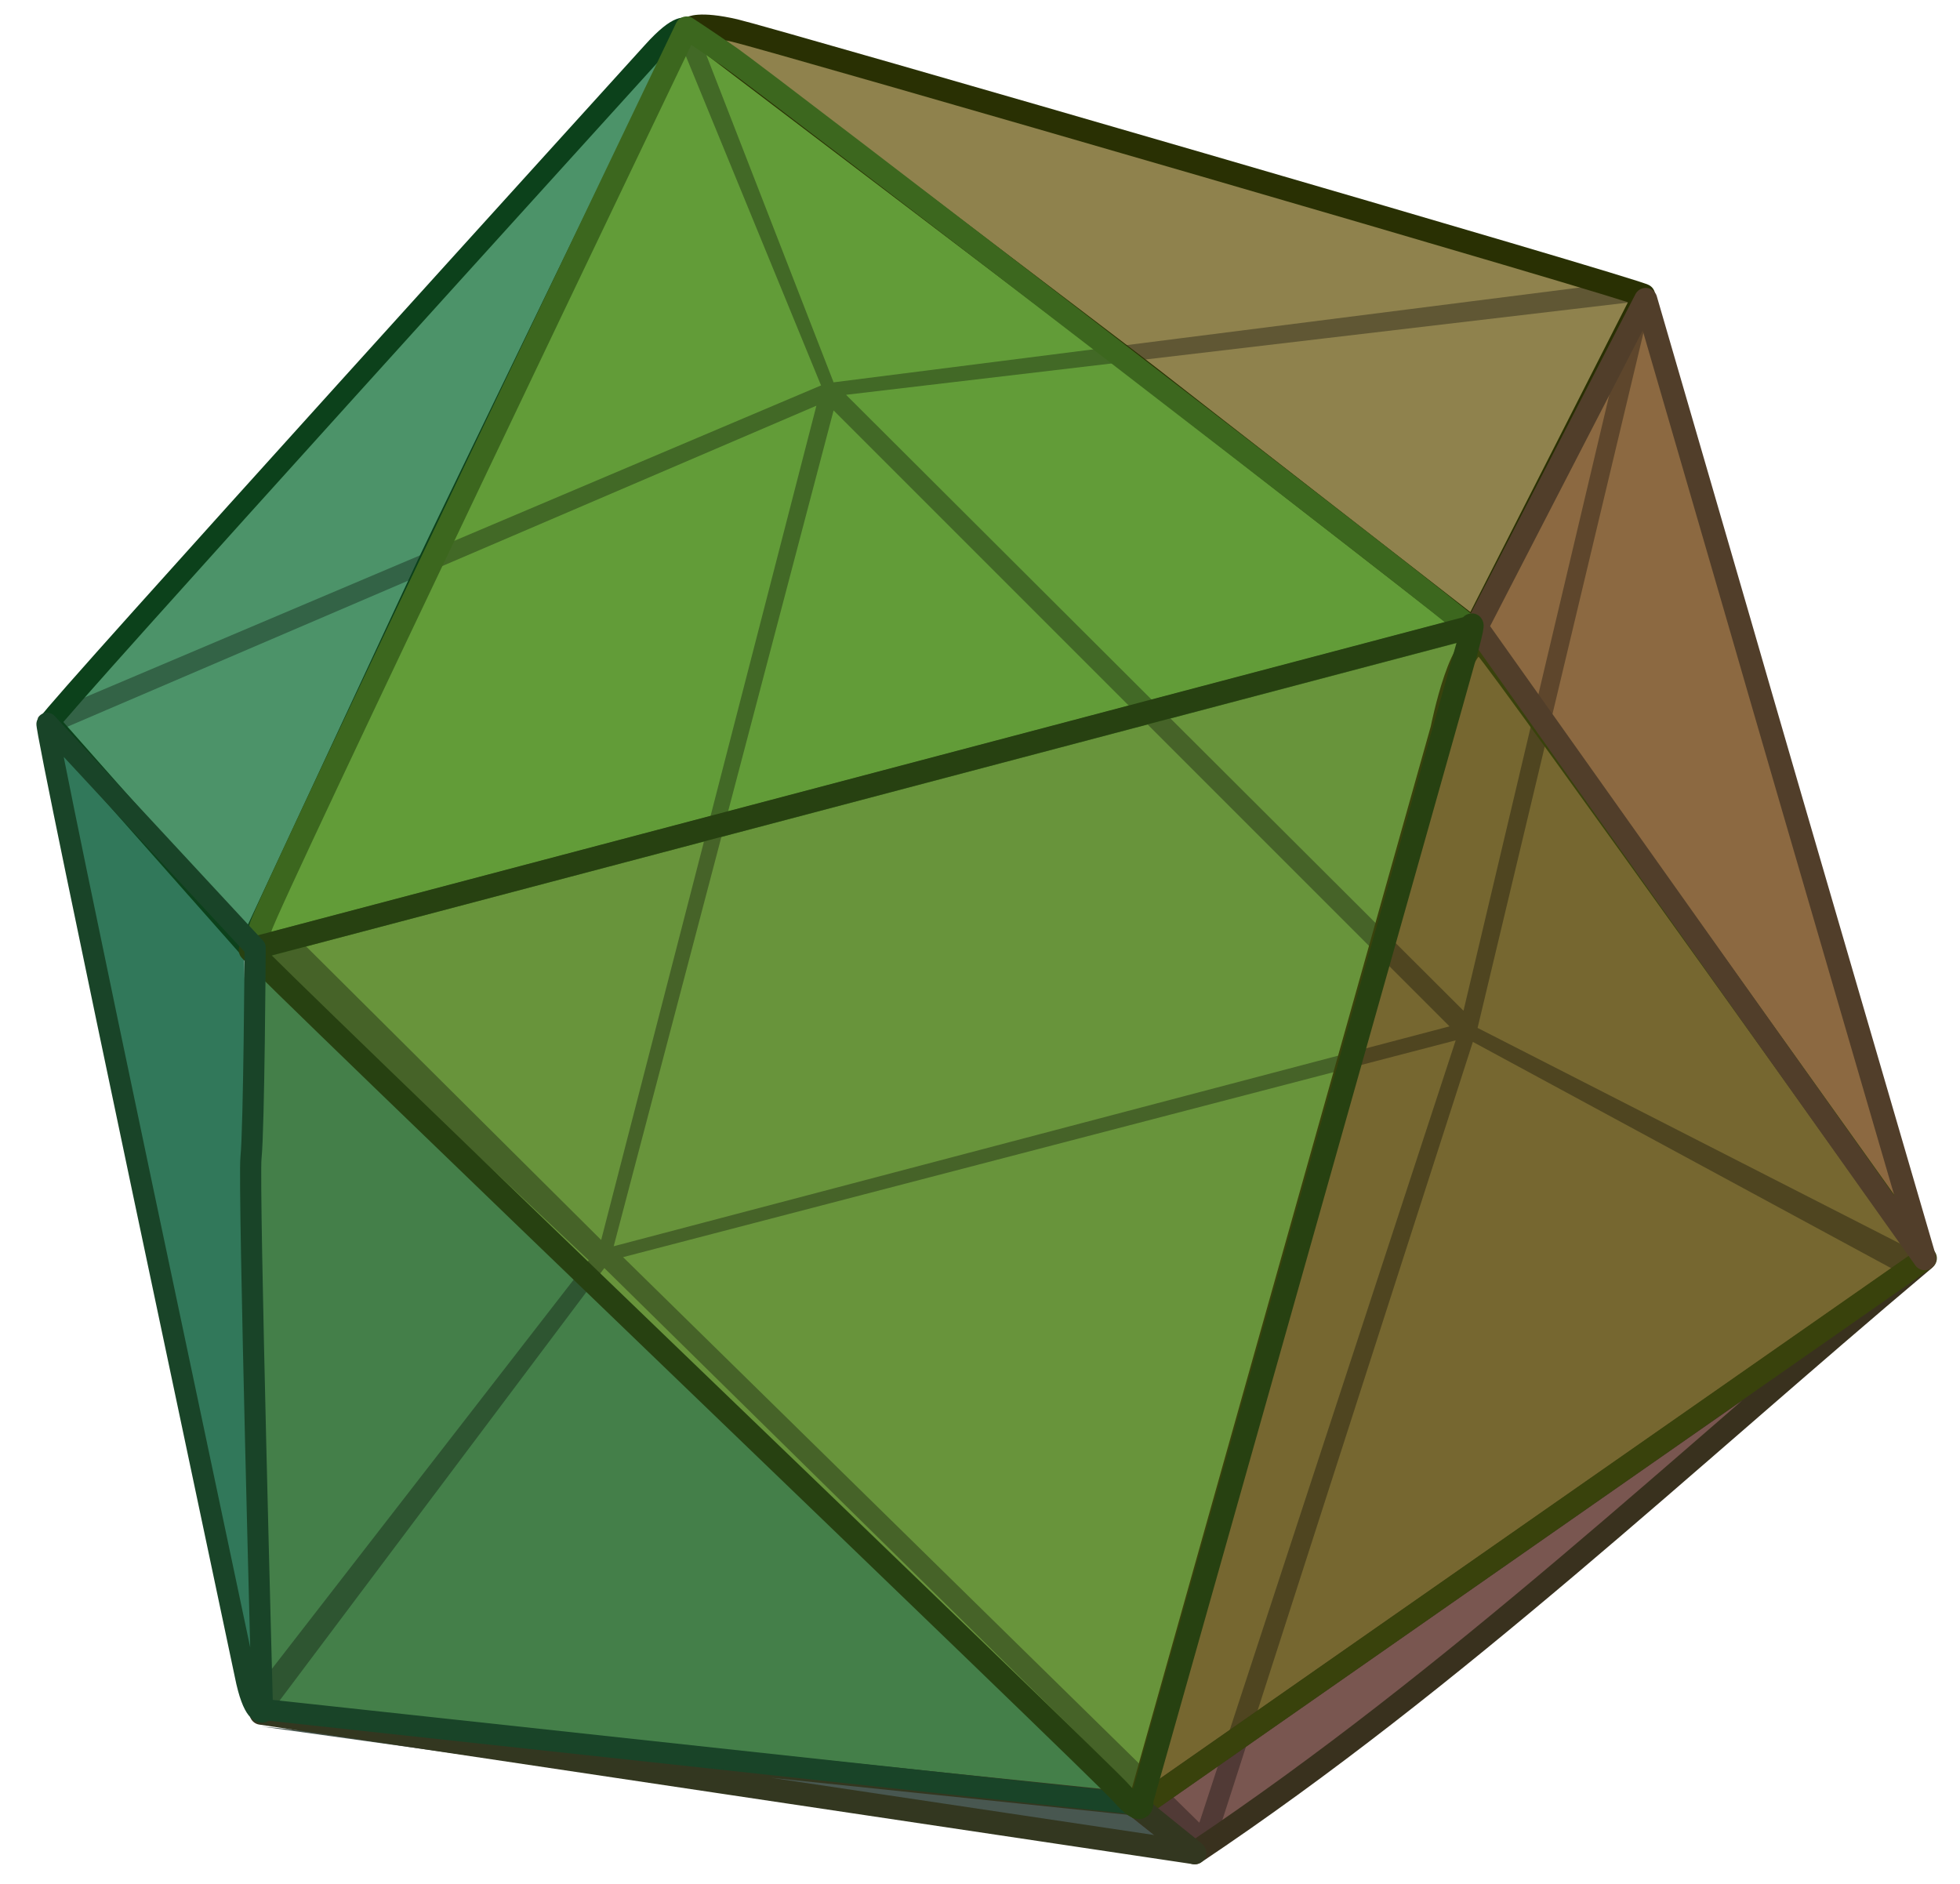
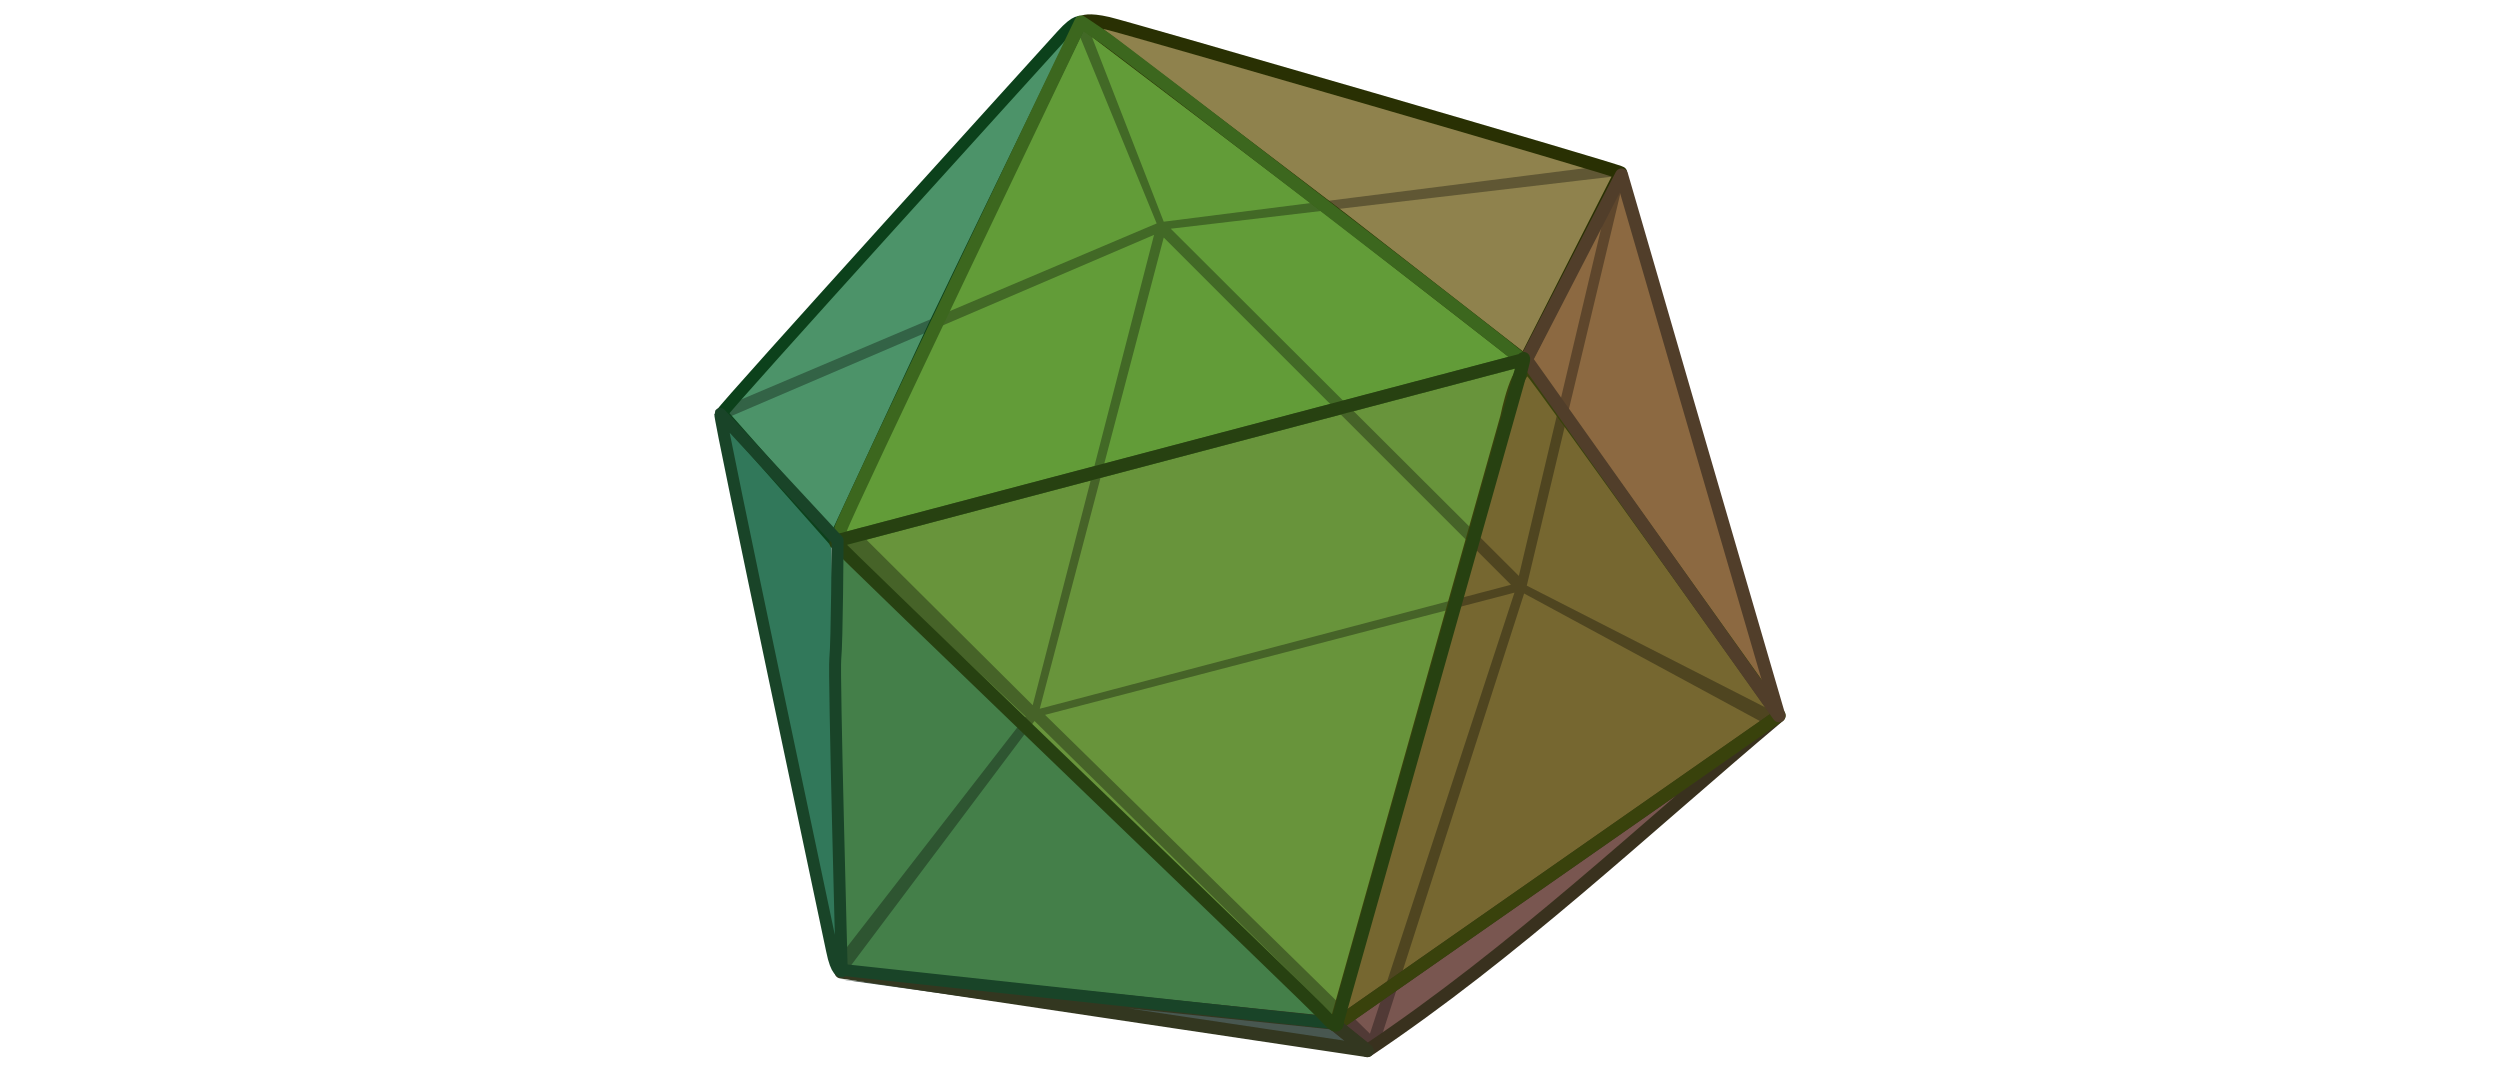
- <svg xmlns="http://www.w3.org/2000/svg" width="385" height="370" id="svg2" version="1.0">
+ <svg xmlns="http://www.w3.org/2000/svg" width="248.031" height="106.299" id="svg2" version="1.0">
  <defs id="defs4" />
-   <g id="layer1" transform="translate(-211.9585,-221.7778)">
-     <g id="g3394">
+   <g id="layer1" transform="translate(-211.9585,-485.4785)">
+     <g id="g3394" transform="matrix(0.2847464,0,0,0.2847464,220.4363,422.9383)">
      <g transform="matrix(0.6064442,0,0,0.6064442,737.1271,274.646)" id="g13013">
-         <path style="fill:#766730;fill-opacity:1;fill-rule:evenodd;stroke:none;stroke-width:1px;stroke-linecap:butt;stroke-linejoin:miter;stroke-opacity:1" d="M -388.404,116.456 L -242.919,321.597 L -498.005,499.809 L -388.404,116.456 z " id="path2329" />
-         <path style="fill:#68943b;fill-opacity:1;fill-rule:evenodd;stroke:none;stroke-width:1px;stroke-linecap:butt;stroke-linejoin:miter;stroke-opacity:1" d="M -784.889,221.007 L -389.919,115.951 L -498.51,497.283 L -784.889,221.007 z " id="path3300" />
-         <path style="fill:#8c6941;fill-opacity:1;fill-rule:evenodd;stroke:none;stroke-width:1px;stroke-linecap:butt;stroke-linejoin:miter;stroke-opacity:1" d="M -387.899,113.425 L -330.825,8.37 L -242.773,320.973 L -387.899,113.425 z " id="path4271" />
-         <path style="fill:#8f824d;fill-opacity:1;fill-rule:evenodd;stroke:none;stroke-width:1px;stroke-linecap:butt;stroke-linejoin:miter;stroke-opacity:1" d="M -643.467,-80.524 L -332.845,6.854 L -390.424,113.93 L -643.467,-80.524 z " id="path4273" />
-         <path style="fill:#447f49;fill-opacity:1;fill-rule:evenodd;stroke:none;stroke-width:1px;stroke-linecap:butt;stroke-linejoin:miter;stroke-opacity:1" d="M -784.889,224.037 L -781.101,467.57 L -499.52,497.788 L -784.889,224.037 z " id="path5244" />
-         <path style="fill:#795650;fill-opacity:1;fill-rule:evenodd;stroke:none;stroke-width:1px;stroke-linecap:butt;stroke-linejoin:miter;stroke-opacity:1" d="M -243.216,320.494 L -475.277,513.951 L -495.48,499.304 L -243.216,320.494 z " id="path6215" />
-         <path style="fill:#629c38;fill-opacity:1;fill-rule:evenodd;stroke:none;stroke-width:1px;stroke-linecap:butt;stroke-linejoin:miter;stroke-opacity:1" d="M -643.467,-76.483 L -785.394,219.996 L -393.454,114.436 L -643.467,-76.483 z " id="path7186" />
-         <path style="fill:#4c9369;fill-opacity:1;fill-rule:evenodd;stroke:none;stroke-width:1px;stroke-linecap:butt;stroke-linejoin:miter;stroke-opacity:1" d="M -644.477,-79.009 L -785.394,217.471 L -850.548,147.771 L -644.477,-79.009 z " id="path8157" />
-         <path style="fill:#31785a;fill-opacity:1;fill-rule:evenodd;stroke:none;stroke-width:1px;stroke-linecap:butt;stroke-linejoin:miter;stroke-opacity:1" d="M -851.054,150.296 L -786.909,220.502 L -782.868,465.969 L -851.054,150.296 z " id="path9128" />
-         <path style="fill:#485750;fill-opacity:1;fill-rule:evenodd;stroke:none;stroke-width:1px;stroke-linecap:butt;stroke-linejoin:miter;stroke-opacity:1" d="M -498.005,499.304 L -476.792,514.456 L -781.353,472.03 L -498.005,499.304 z " id="path10099" />
-         <path style="opacity:0.33;fill:#000000;fill-rule:nonzero;stroke:none;stroke-width:1px;stroke-linecap:butt;stroke-linejoin:miter;stroke-opacity:1" d="M -640.949,-78.995 L -647.511,-77.995 L -600.042,37.661 L -848.011,142.724 L -845.511,148.786 L -601.542,44.224 L -671.261,314.443 L -769.23,216.974 L -781.355,221.005 L -675.292,321.005 L -783.386,460.411 L -779.824,469.505 L -670.23,323.536 L -475.768,514.958 L -474.268,506.364 L -664.167,320.005 L -394.48,249.786 L -479.692,509.855 L -476.792,511.943 L -471.23,507.88 L -470.23,502.849 L -388.917,250.286 L -247.613,326.726 L -244.582,318.664 L -387.386,245.755 L -331.824,12.911 L -340.417,22.505 L -391.949,240.193 L -591.949,40.693 L -334.855,10.38 L -341.417,4.318 L -595.98,36.661 L -640.949,-78.995 z M -595.98,45.755 L -396.48,245.255 L -667.199,316.474 L -595.98,45.755 z " id="path12039" />
+         <path style="fill:#766730;fill-opacity:1;fill-rule:evenodd;stroke:none" d="M -388.404,116.456 -242.919,321.597 -498.005,499.809 -388.404,116.456 z" id="path2329" />
+         <path style="fill:#68943b;fill-opacity:1;fill-rule:evenodd;stroke:none" d="M -784.889,221.007 -389.919,115.951 -498.51,497.283 -784.889,221.007 z" id="path3300" />
+         <path style="fill:#8c6941;fill-opacity:1;fill-rule:evenodd;stroke:none" d="M -387.899,113.425 -330.825,8.37 -242.773,320.973 -387.899,113.425 z" id="path4271" />
+         <path style="fill:#8f824d;fill-opacity:1;fill-rule:evenodd;stroke:none" d="M -643.467,-80.524 -332.845,6.854 -390.424,113.93 -643.467,-80.524 z" id="path4273" />
+         <path style="fill:#447f49;fill-opacity:1;fill-rule:evenodd;stroke:none" d="m -784.889,224.037 3.787,243.533 281.581,30.219 -285.368,-273.751 z" id="path5244" />
+         <path style="fill:#795650;fill-opacity:1;fill-rule:evenodd;stroke:none" d="M -243.216,320.494 -475.277,513.951 -495.48,499.304 -243.216,320.494 z" id="path6215" />
+         <path style="fill:#629c38;fill-opacity:1;fill-rule:evenodd;stroke:none" d="M -643.467,-76.483 -785.394,219.996 -393.454,114.436 -643.467,-76.483 z" id="path7186" />
+         <path style="fill:#4c9369;fill-opacity:1;fill-rule:evenodd;stroke:none" d="M -644.477,-79.009 -785.394,217.471 -850.548,147.771 -644.477,-79.009 z" id="path8157" />
+         <path style="fill:#31785a;fill-opacity:1;fill-rule:evenodd;stroke:none" d="m -851.054,150.296 64.145,70.206 4.041,245.467 -68.185,-315.673 z" id="path9128" />
+         <path style="fill:#485750;fill-opacity:1;fill-rule:evenodd;stroke:none" d="m -498.005,499.304 21.213,15.152 -304.561,-42.426 283.348,27.274 z" id="path10099" />
+         <path style="opacity:0.33;fill:#000000;fill-rule:nonzero;stroke:none" d="m -640.949,-78.995 -6.562,1 47.469,115.656 -247.969,105.063 2.5,6.062 243.969,-104.563 -69.719,270.219 -97.969,-97.469 -12.125,4.031 106.062,100 -108.094,139.406 3.562,9.094 109.594,-145.969 194.462,191.422 1.5,-8.594 -189.9,-186.359 269.688,-70.219 -85.212,260.069 2.899,2.087 5.562,-4.062 1,-5.031 81.312,-252.562 141.305,76.44 3.031,-8.062 -142.805,-72.909 55.562,-232.844 -8.594,9.594 -51.531,217.688 -200,-199.5 257.094,-30.312 -6.562,-6.062 -254.562,32.344 -44.969,-115.656 z m 44.969,124.75 199.5,199.5 -270.719,71.219 71.219,-270.719 z" id="path12039" />
      </g>
-       <path id="use3340" d="M 435.568,576.868 L 446.635,585.703 C 497.923,551.371 542.757,508.847 589.894,469.183 L 435.568,576.868 z " style="fill:none;fill-opacity:1;fill-rule:evenodd;stroke:#39311e;stroke-width:4.533;stroke-linecap:butt;stroke-linejoin:round;stroke-miterlimit:4;stroke-dasharray:none;stroke-opacity:1" />
-       <path style="fill:none;fill-opacity:1;fill-rule:evenodd;stroke:#39420c;stroke-width:4.533;stroke-linecap:butt;stroke-linejoin:round;stroke-miterlimit:4;stroke-dasharray:none;stroke-opacity:1" d="M 435.568,576.868 L 495.207,364.989 C 495.207,364.989 499.33,344.219 503.767,348.873 C 507.211,352.486 590.147,468.931 590.147,468.931 L 435.568,576.868 z " id="path3334" />
-       <path id="path3330" d="M 534.932,279.851 L 501.553,345.473 C 501.553,345.473 442.101,299.262 437.737,295.819 C 433.819,292.728 347.61,227.3 347.61,227.3 C 347.61,227.3 349.174,226.141 356.288,227.775 C 362.949,229.305 534.994,279.135 534.932,279.851 z " style="fill:none;fill-opacity:1;fill-rule:evenodd;stroke:#293003;stroke-width:4.533;stroke-linecap:butt;stroke-linejoin:round;stroke-miterlimit:4;stroke-dasharray:none;stroke-opacity:1" />
-       <path style="fill:none;fill-opacity:1;fill-rule:evenodd;stroke:#0c411b;stroke-width:4.157;stroke-linecap:butt;stroke-linejoin:round;stroke-miterlimit:4;stroke-dasharray:none;stroke-opacity:1" d="M 221.696,363.678 L 260.841,407.925 C 260.841,407.925 293.669,337.532 296.079,332.288 C 298.243,327.58 346.827,227.467 346.827,227.467 C 346.827,227.467 345.607,225.97 340.16,232.031 C 337.25,235.27 221.661,362.587 221.696,363.678 z " id="path3336" />
-       <path style="fill:none;fill-opacity:1;fill-rule:evenodd;stroke:#3c671e;stroke-width:4.533;stroke-linecap:butt;stroke-linejoin:round;stroke-miterlimit:4;stroke-dasharray:none;stroke-opacity:1" d="M 500.605,345.079 L 264.111,407.461 C 264.111,407.461 261.861,408.747 263.146,403.925 C 264.432,399.102 346.821,227.276 346.821,227.276 C 346.821,227.276 349.461,228.974 355.477,233.108 C 361.111,236.978 500.927,344.436 500.605,345.079 z " id="path3328" />
-       <path style="fill:none;fill-opacity:1;fill-rule:evenodd;stroke:#333720;stroke-width:4.533;stroke-linecap:butt;stroke-linejoin:round;stroke-miterlimit:4;stroke-dasharray:none;stroke-opacity:1" d="M 434.81,576.111 L 446.635,585.703 L 263.234,558.29 L 434.81,576.111 z " id="path3344" />
-       <path style="fill:none;fill-opacity:1;fill-rule:evenodd;stroke:#194428;stroke-width:4.157;stroke-linecap:butt;stroke-linejoin:round;stroke-miterlimit:4;stroke-dasharray:none;stroke-opacity:1" d="M 435.472,576.17 L 263.332,557.527 L 435.472,576.17 z " id="path3346" />
-       <path style="fill:none;fill-opacity:1;fill-rule:evenodd;stroke:#513e2a;stroke-width:4.533;stroke-linecap:butt;stroke-linejoin:round;stroke-miterlimit:4;stroke-dasharray:none;stroke-opacity:1" d="M 502.013,344.956 L 535.222,280.594 C 535.222,280.594 556.248,352.898 557.762,358.246 C 559.121,363.049 590.033,469.013 590.033,469.013 L 502.013,344.956 z " id="path3332" />
-       <path id="path2357" d="M 261.019,408.254 L 500.76,344.989 C 500.76,344.989 501.874,342.567 500.209,348.778 C 498.917,353.599 436.232,575.429 436.232,575.429 C 436.232,575.429 436.875,579.287 432.374,574.143 C 427.873,569 260.698,408.897 261.019,408.254 z " style="fill:none;fill-opacity:1;fill-rule:evenodd;stroke:#274111;stroke-width:4.533;stroke-linecap:butt;stroke-linejoin:round;stroke-miterlimit:4;stroke-dasharray:none;stroke-opacity:1" />
-       <path id="path3338" d="M 221.187,363.848 L 262.079,407.932 C 262.079,407.932 261.865,443.434 261.26,449.173 C 260.716,454.326 263.521,558.069 263.521,558.069 C 263.521,558.069 261.706,558.733 260.118,550.742 C 259.269,546.471 220.6,364.768 221.187,363.848 z " style="fill:none;fill-opacity:1;fill-rule:evenodd;stroke:#194428;stroke-width:4.157;stroke-linecap:butt;stroke-linejoin:round;stroke-miterlimit:4;stroke-dasharray:none;stroke-opacity:1" />
+       <path id="use3340" d="m 435.568,576.868 11.067,8.834 c 51.288,-34.332 96.121,-76.856 143.259,-116.52 L 435.568,576.868 z" style="fill:none;stroke:#39311e;stroke-width:4.533;stroke-linecap:butt;stroke-linejoin:round;stroke-miterlimit:4;stroke-opacity:1;stroke-dasharray:none" />
+       <path style="fill:none;stroke:#39420c;stroke-width:4.533;stroke-linecap:butt;stroke-linejoin:round;stroke-miterlimit:4;stroke-opacity:1;stroke-dasharray:none" d="m 435.568,576.868 59.639,-211.88 c 0,0 4.123,-20.769 8.561,-16.115 3.444,3.612 86.379,120.057 86.379,120.057 l -154.579,107.938 z" id="path3334" />
+       <path id="path3330" d="m 534.932,279.851 -33.379,65.622 c 0,0 -59.452,-46.212 -63.816,-49.654 -3.919,-3.091 -90.128,-68.519 -90.128,-68.519 0,0 1.564,-1.159 8.678,0.475 6.662,1.53 178.707,51.36 178.644,52.076 z" style="fill:none;stroke:#293003;stroke-width:4.533;stroke-linecap:butt;stroke-linejoin:round;stroke-miterlimit:4;stroke-opacity:1;stroke-dasharray:none" />
+       <path style="fill:none;stroke:#0c411b;stroke-width:4.157;stroke-linecap:butt;stroke-linejoin:round;stroke-miterlimit:4;stroke-opacity:1;stroke-dasharray:none" d="m 221.696,363.678 39.145,44.247 c 0,0 32.828,-70.394 35.237,-75.637 2.164,-4.708 50.748,-104.821 50.748,-104.821 0,0 -1.221,-1.497 -6.667,4.563 -2.911,3.239 -118.499,130.557 -118.464,131.647 z" id="path3336" />
+       <path style="fill:none;stroke:#3c671e;stroke-width:4.533;stroke-linecap:butt;stroke-linejoin:round;stroke-miterlimit:4;stroke-opacity:1;stroke-dasharray:none" d="m 500.605,345.079 -236.494,62.382 c 0,0 -2.25,1.286 -0.964,-3.536 1.286,-4.822 83.675,-176.649 83.675,-176.649 0,0 2.64,1.698 8.656,5.832 5.633,3.871 145.45,111.328 145.128,111.971 z" id="path3328" />
+       <path style="fill:none;stroke:#333720;stroke-width:4.533;stroke-linecap:butt;stroke-linejoin:round;stroke-miterlimit:4;stroke-opacity:1;stroke-dasharray:none" d="m 434.81,576.111 11.825,9.592 -183.401,-27.413 171.576,17.821 z" id="path3344" />
+       <path style="fill:none;stroke:#194428;stroke-width:4.157;stroke-linecap:butt;stroke-linejoin:round;stroke-miterlimit:4;stroke-opacity:1;stroke-dasharray:none" d="M 435.472,576.17 263.332,557.527 435.472,576.17 z" id="path3346" />
+       <path style="fill:none;stroke:#513e2a;stroke-width:4.533;stroke-linecap:butt;stroke-linejoin:round;stroke-miterlimit:4;stroke-opacity:1;stroke-dasharray:none" d="m 502.013,344.956 33.209,-64.362 c 0,0 21.026,72.305 22.54,77.653 1.359,4.802 32.272,110.767 32.272,110.767 L 502.013,344.956 z" id="path3332" />
+       <path id="path2357" d="m 261.019,408.254 239.74,-63.265 c 0,0 1.114,-2.422 -0.551,3.789 -1.292,4.821 -63.977,226.651 -63.977,226.651 0,0 0.643,3.858 -3.858,-1.286 -4.501,-5.144 -171.676,-165.246 -171.355,-165.889 z" style="fill:none;stroke:#274111;stroke-width:4.533;stroke-linecap:butt;stroke-linejoin:round;stroke-miterlimit:4;stroke-opacity:1;stroke-dasharray:none" />
+       <path id="path3338" d="m 221.187,363.848 40.892,44.084 c 0,0 -0.214,35.502 -0.819,41.241 -0.543,5.153 2.261,108.896 2.261,108.896 0,0 -1.814,0.664 -3.403,-7.328 -0.849,-4.271 -39.518,-185.973 -38.931,-186.894 z" style="fill:none;stroke:#194428;stroke-width:4.157;stroke-linecap:butt;stroke-linejoin:round;stroke-miterlimit:4;stroke-opacity:1;stroke-dasharray:none" />
    </g>
  </g>
</svg>
